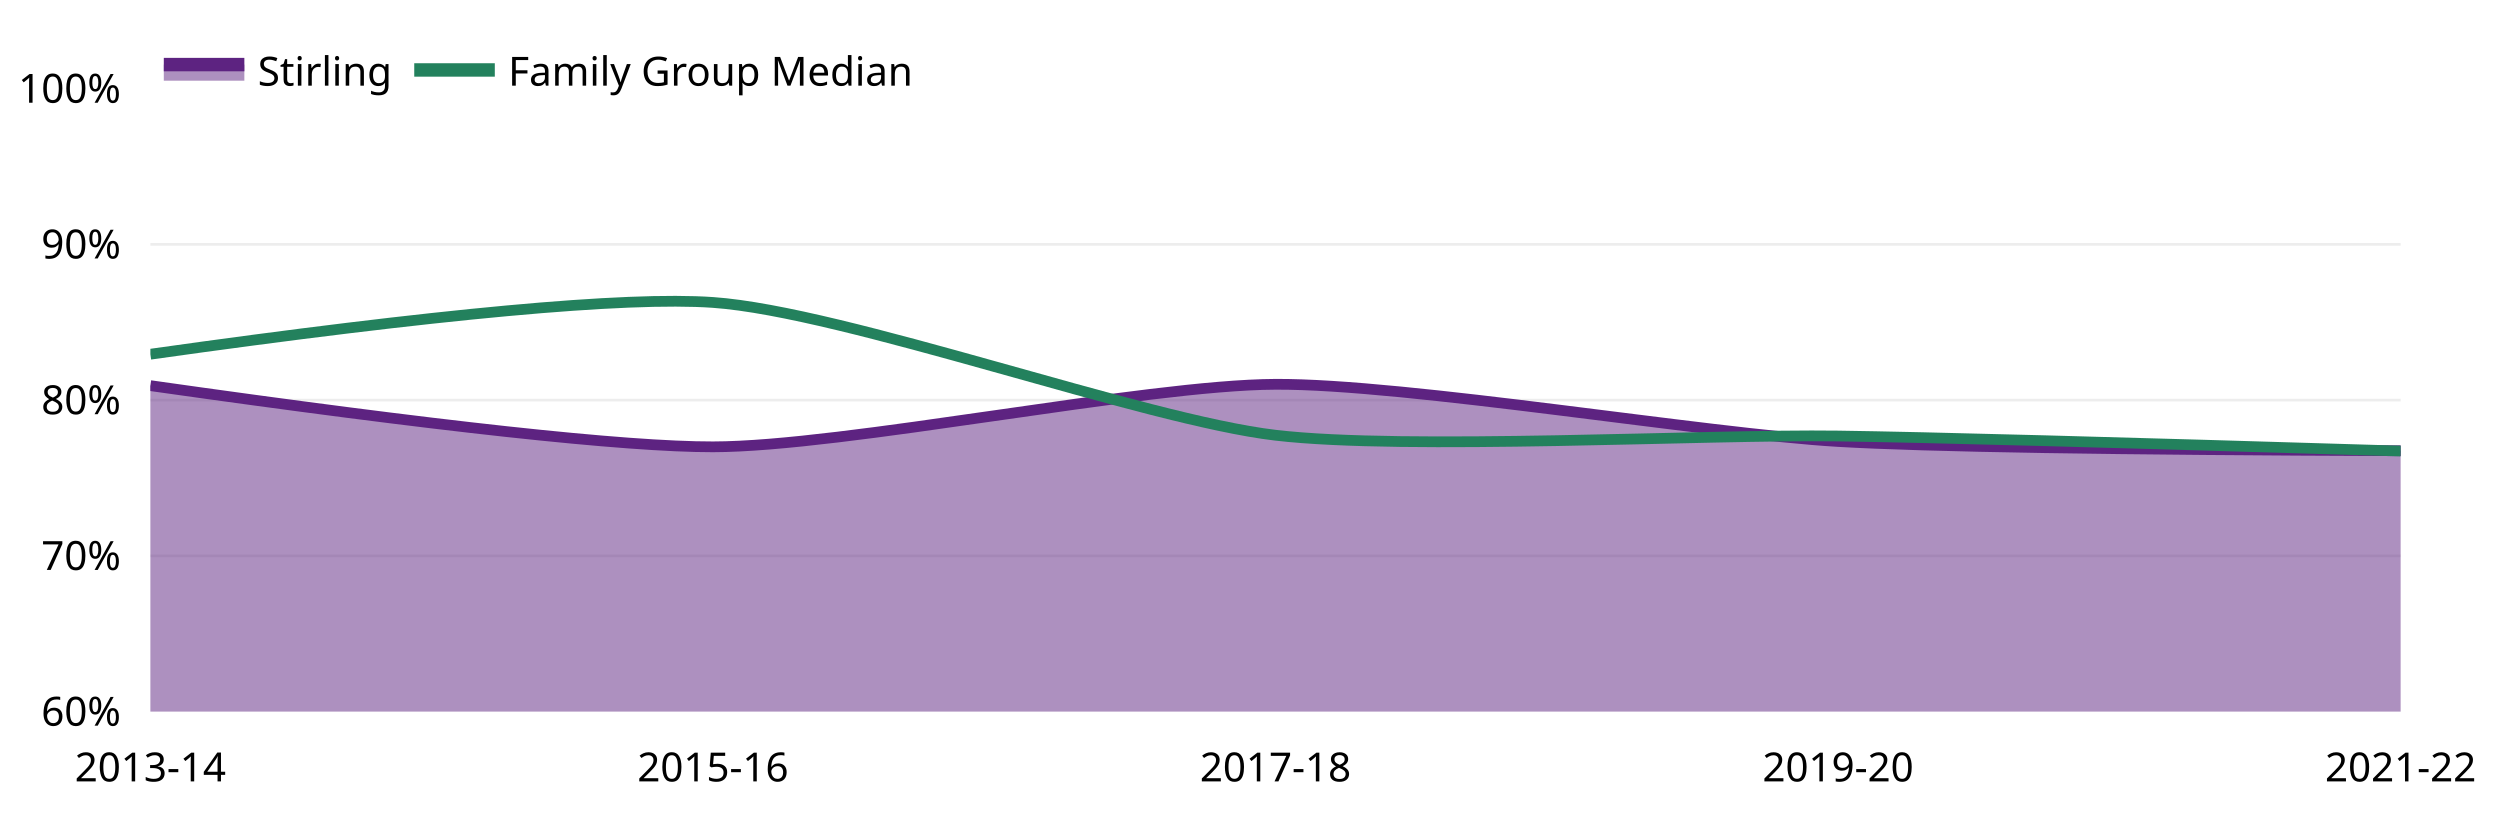
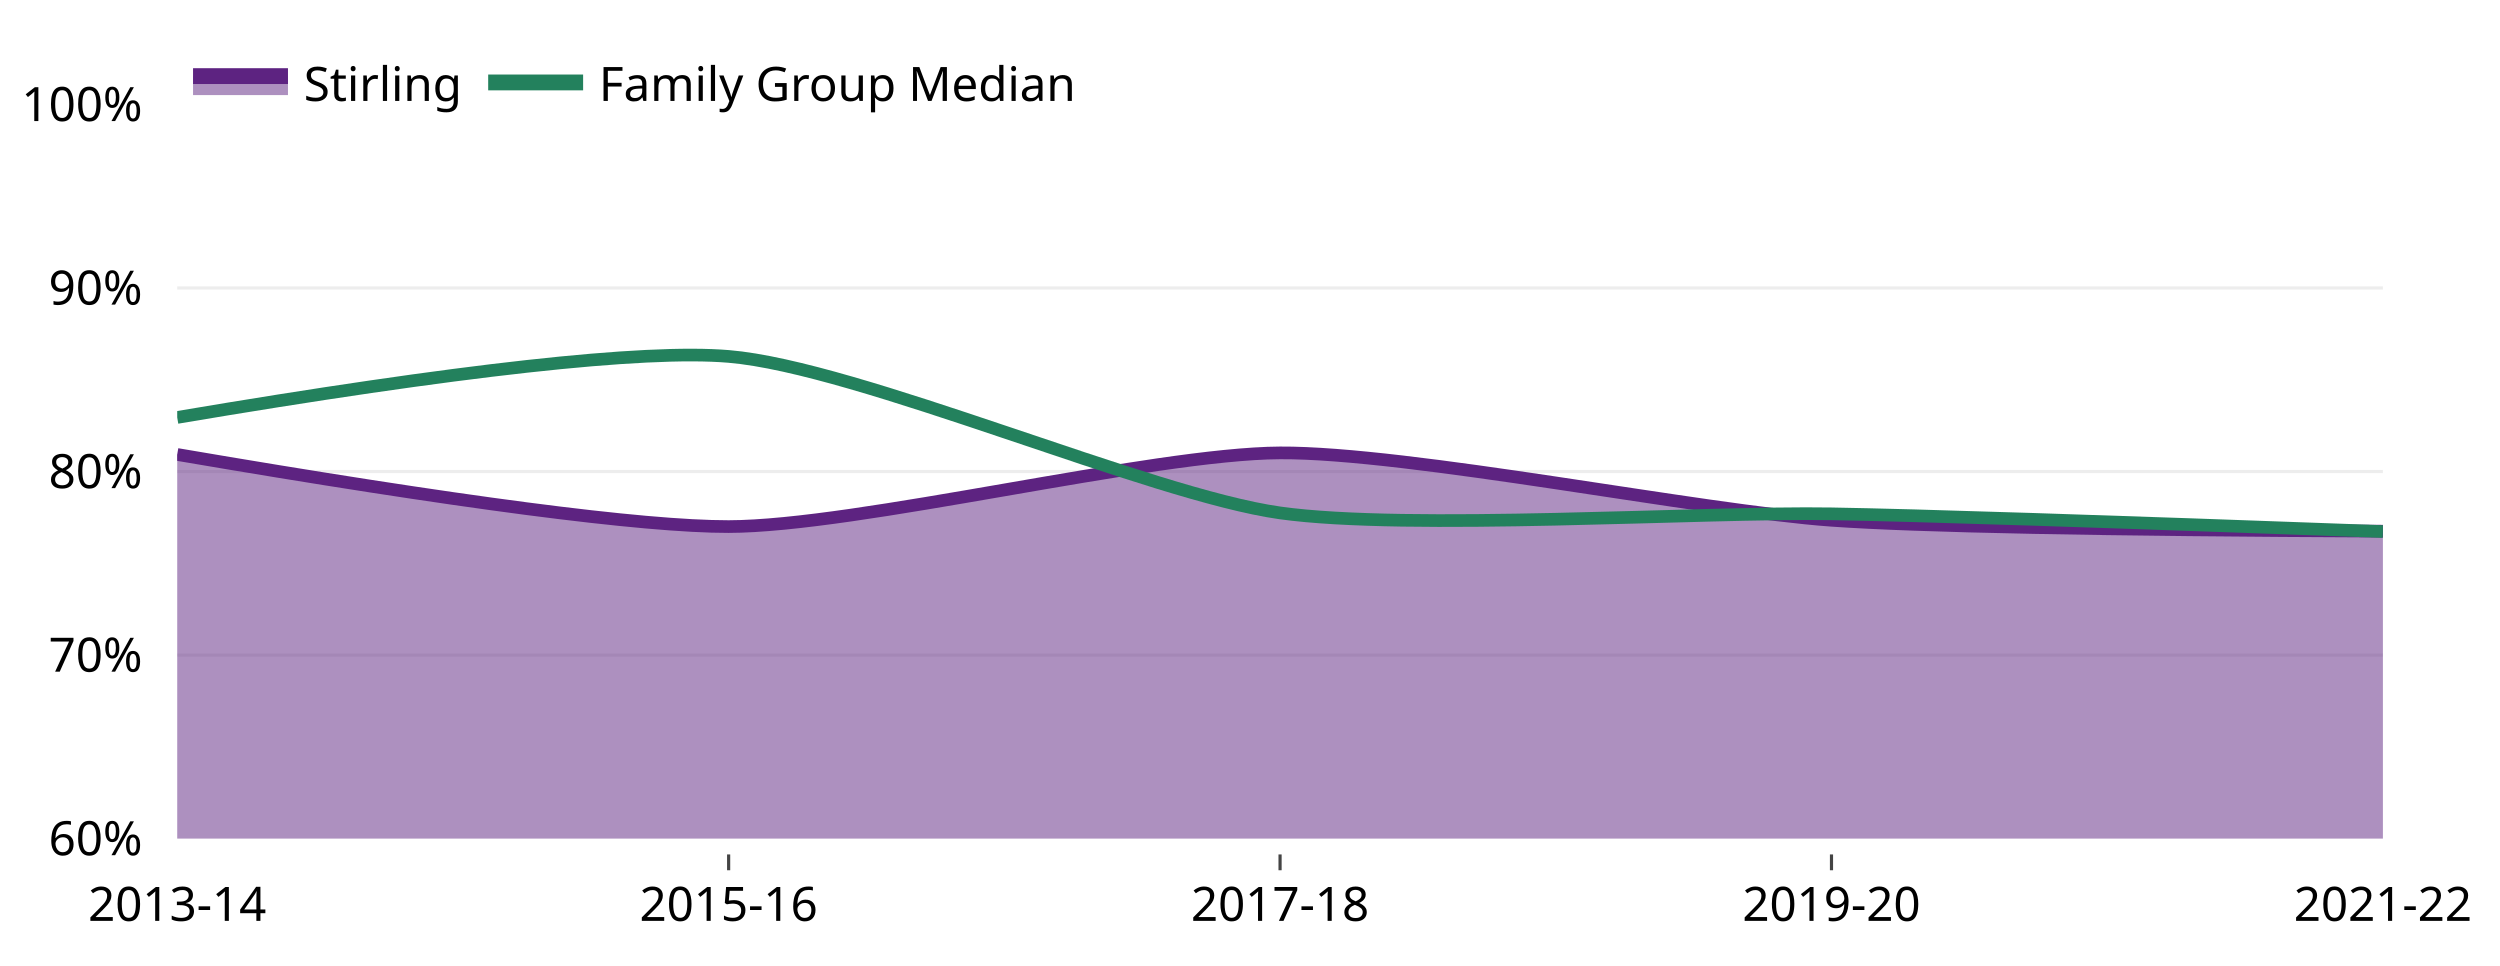
- <svg xmlns="http://www.w3.org/2000/svg" class="main-svg" width="931" height="305" style="" viewBox="0 0 931 305">
-   <rect x="0" y="0" width="931" height="305" style="fill: rgb(255, 255, 255); fill-opacity: 1;" />
-   <defs id="defs-653864">
+ <svg xmlns="http://www.w3.org/2000/svg" class="main-svg" width="790" height="305" style="" viewBox="0 0 790 305">
+   <rect x="0" y="0" width="790" height="305" style="fill: rgb(255, 255, 255); fill-opacity: 1;" />
+   <defs id="defs-8ded7d">
    <g class="clips">
-       <clipPath id="clip653864xyplot" class="plotclip">
-         <rect width="838" height="232" />
+       <clipPath id="clip8ded7dxyplot" class="plotclip">
+         <rect width="697" height="232" />
      </clipPath>
-       <clipPath class="axesclip" id="clip653864x">
-         <rect x="56" y="0" width="838" height="305" />
+       <clipPath class="axesclip" id="clip8ded7dx">
+         <rect x="56" y="0" width="697" height="305" />
      </clipPath>
-       <clipPath class="axesclip" id="clip653864y">
-         <rect x="0" y="33" width="931" height="232" />
+       <clipPath class="axesclip" id="clip8ded7dy">
+         <rect x="0" y="33" width="790" height="232" />
      </clipPath>
-       <clipPath class="axesclip" id="clip653864xy">
-         <rect x="56" y="33" width="838" height="232" />
+       <clipPath class="axesclip" id="clip8ded7dxy">
+         <rect x="56" y="33" width="697" height="232" />
      </clipPath>
    </g>
    <g class="gradients" />
    <g class="patterns" />
  </defs>
  <g class="bglayer">
-     <rect class="bg" x="46" y="23" width="858" height="252" style="fill: rgb(0, 0, 0); fill-opacity: 0; stroke-width: 0;" />
+     <rect class="bg" x="46" y="23" width="717" height="252" style="fill: rgb(0, 0, 0); fill-opacity: 0; stroke-width: 0;" />
  </g>
  <g class="layer-below">
    <g class="imagelayer" />
    <g class="shapelayer" />
  </g>
  <g class="cartesianlayer">
    <g class="subplot xy">
      <g class="layer-subplot">
        <g class="shapelayer" />
        <g class="imagelayer" />
      </g>
      <g class="minor-gridlayer">
        <g class="x" />
        <g class="y" />
      </g>
      <g class="gridlayer">
        <g class="x">
-           <path class="xgrid crisp" transform="translate(265.5,0)" d="M0,33v232" style="stroke: rgb(255, 255, 255); stroke-opacity: 1; stroke-width: 1px;" />
-           <path class="xgrid crisp" transform="translate(475,0)" d="M0,33v232" style="stroke: rgb(255, 255, 255); stroke-opacity: 1; stroke-width: 1px;" />
-           <path class="xgrid crisp" transform="translate(684.5,0)" d="M0,33v232" style="stroke: rgb(255, 255, 255); stroke-opacity: 1; stroke-width: 1px;" />
+           <path class="xgrid crisp" transform="translate(230.25,0)" d="M0,33v232" style="stroke: rgb(255, 255, 255); stroke-opacity: 1; stroke-width: 1px;" />
+           <path class="xgrid crisp" transform="translate(404.5,0)" d="M0,33v232" style="stroke: rgb(255, 255, 255); stroke-opacity: 1; stroke-width: 1px;" />
+           <path class="xgrid crisp" transform="translate(578.75,0)" d="M0,33v232" style="stroke: rgb(255, 255, 255); stroke-opacity: 1; stroke-width: 1px;" />
        </g>
        <g class="y">
-           <path class="ygrid crisp" transform="translate(0,207)" d="M56,0h838" style="stroke: rgb(237, 237, 237); stroke-opacity: 1; stroke-width: 1px;" />
-           <path class="ygrid crisp" transform="translate(0,149)" d="M56,0h838" style="stroke: rgb(237, 237, 237); stroke-opacity: 1; stroke-width: 1px;" />
-           <path class="ygrid crisp" transform="translate(0,91)" d="M56,0h838" style="stroke: rgb(237, 237, 237); stroke-opacity: 1; stroke-width: 1px;" />
+           <path class="ygrid crisp" transform="translate(0,207)" d="M56,0h697" style="stroke: rgb(237, 237, 237); stroke-opacity: 1; stroke-width: 1px;" />
+           <path class="ygrid crisp" transform="translate(0,149)" d="M56,0h697" style="stroke: rgb(237, 237, 237); stroke-opacity: 1; stroke-width: 1px;" />
+           <path class="ygrid crisp" transform="translate(0,91)" d="M56,0h697" style="stroke: rgb(237, 237, 237); stroke-opacity: 1; stroke-width: 1px;" />
        </g>
      </g>
      <g class="zerolinelayer" />
      <path class="xlines-below" />
      <path class="ylines-below" />
      <g class="overlines-below" />
      <g class="xaxislayer-below" />
      <g class="yaxislayer-below" />
      <g class="overaxes-below" />
-       <g class="plot" transform="translate(56,33)" clip-path="url(#clip653864xyplot)">
+       <g class="plot" transform="translate(56,33)" clip-path="url(#clip8ded7dxyplot)">
        <g class="scatterlayer mlayer">
-           <g class="trace scatter trace9f950b" style="stroke-miterlimit: 2;">
+           <g class="trace scatter trace11394b" style="stroke-miterlimit: 2;">
            <g class="fills">
              <g>
-                 <path class="js-fill" d="M838,580L0,580L0,110.61Q160.62,133.46 209.5,133.4C258.39,133.34 370.1,110.34 419,110.11C467.87,109.88 579.56,128.53 628.5,131.41Q677.32,134.29 838,134.85" style="fill: rgb(93, 35, 129); fill-opacity: 0.5; stroke-width: 0;" />
+                 <path class="js-fill" d="M697,580L0,580L0,110.61Q133.6,133.46 174.25,133.4C214.91,133.34 307.83,110.34 348.5,110.11C389.14,109.88 482.02,128.53 522.75,131.41Q563.34,134.28 697,134.85" style="fill: rgb(93, 35, 129); fill-opacity: 0.5; stroke-width: 0;" />
              </g>
            </g>
            <g class="errorbars" />
            <g class="lines">
-               <path class="js-line" d="M0,110.61Q160.62,133.46 209.5,133.4C258.39,133.34 370.1,110.34 419,110.11C467.87,109.88 579.56,128.53 628.5,131.41Q677.32,134.29 838,134.85" style="vector-effect: none; fill: none; stroke: rgb(93, 35, 129); stroke-opacity: 1; stroke-width: 4px; opacity: 1;" />
+               <path class="js-line" d="M0,110.61Q133.6,133.46 174.25,133.4C214.91,133.34 307.83,110.34 348.5,110.11C389.14,109.88 482.02,128.53 522.75,131.41Q563.34,134.28 697,134.85" style="vector-effect: none; fill: none; stroke: rgb(93, 35, 129); stroke-opacity: 1; stroke-width: 4px; opacity: 1;" />
            </g>
            <g class="points" />
            <g class="text" />
          </g>
-           <g class="trace scatter traceaf4007" style="stroke-miterlimit: 2; opacity: 1;">
+           <g class="trace scatter tracefd50d2" style="stroke-miterlimit: 2; opacity: 1;">
            <g class="fills" />
            <g class="errorbars" />
            <g class="lines">
-               <path class="js-line" d="M0,98.91Q160.89,76.22 209.5,79.63C258.67,83.08 369.78,123.32 419,129.08C467.56,134.77 579.62,128.68 628.5,129.37Q677.39,130.06 838,134.97" style="vector-effect: none; fill: none; stroke: rgb(35, 129, 93); stroke-opacity: 1; stroke-width: 4px; opacity: 1;" />
+               <path class="js-line" d="M0,98.91Q133.92,76.27 174.25,79.63C215.25,83.05 307.44,123.33 348.5,129.08C388.77,134.72 482.1,128.68 522.75,129.37Q563.41,130.06 697,134.97" style="vector-effect: none; fill: none; stroke: rgb(35, 129, 93); stroke-opacity: 1; stroke-width: 4px; opacity: 1;" />
            </g>
            <g class="points" />
            <g class="text" />
          </g>
        </g>
      </g>
      <g class="overplot" />
-       <path class="xlines-above crisp" d="M0,0" style="fill: none;" />
+       <path class="xlines-above crisp" d="" style="fill: none; stroke-width: 1px; stroke: rgb(0, 0, 0); stroke-opacity: 0;" />
      <path class="ylines-above crisp" d="M0,0" style="fill: none;" />
      <g class="overlines-above" />
      <g class="xaxislayer-above">
+         <path class="xtick ticks crisp" d="M0,275v-5" transform="translate(230.25,0)" style="stroke: rgb(68, 68, 68); stroke-opacity: 1; stroke-width: 1px;" />
+         <path class="xtick ticks crisp" d="M0,275v-5" transform="translate(404.5,0)" style="stroke: rgb(68, 68, 68); stroke-opacity: 1; stroke-width: 1px;" />
+         <path class="xtick ticks crisp" d="M0,275v-5" transform="translate(578.75,0)" style="stroke: rgb(68, 68, 68); stroke-opacity: 1; stroke-width: 1px;" />
        <g class="xtick">
          <text text-anchor="middle" x="0" y="291" transform="translate(56,0)" style="font-family: 'Segoe UI Semibold'; font-size: 15px; fill: rgb(0, 0, 0); fill-opacity: 1; white-space: pre; opacity: 1;">2013-14</text>
        </g>
        <g class="xtick">
-           <text text-anchor="middle" x="0" y="291" transform="translate(265.5,0)" style="font-family: 'Segoe UI Semibold'; font-size: 15px; fill: rgb(0, 0, 0); fill-opacity: 1; white-space: pre; opacity: 1;">2015-16</text>
+           <text text-anchor="middle" x="0" y="291" transform="translate(230.25,0)" style="font-family: 'Segoe UI Semibold'; font-size: 15px; fill: rgb(0, 0, 0); fill-opacity: 1; white-space: pre; opacity: 1;">2015-16</text>
        </g>
        <g class="xtick">
-           <text text-anchor="middle" x="0" y="291" transform="translate(475,0)" style="font-family: 'Segoe UI Semibold'; font-size: 15px; fill: rgb(0, 0, 0); fill-opacity: 1; white-space: pre; opacity: 1;">2017-18</text>
+           <text text-anchor="middle" x="0" y="291" transform="translate(404.5,0)" style="font-family: 'Segoe UI Semibold'; font-size: 15px; fill: rgb(0, 0, 0); fill-opacity: 1; white-space: pre; opacity: 1;">2017-18</text>
        </g>
        <g class="xtick">
-           <text text-anchor="middle" x="0" y="291" transform="translate(684.5,0)" style="font-family: 'Segoe UI Semibold'; font-size: 15px; fill: rgb(0, 0, 0); fill-opacity: 1; white-space: pre; opacity: 1;">2019-20</text>
+           <text text-anchor="middle" x="0" y="291" transform="translate(578.75,0)" style="font-family: 'Segoe UI Semibold'; font-size: 15px; fill: rgb(0, 0, 0); fill-opacity: 1; white-space: pre; opacity: 1;">2019-20</text>
        </g>
        <g class="xtick">
-           <text text-anchor="middle" x="0" y="291" transform="translate(894,0)" style="font-family: 'Segoe UI Semibold'; font-size: 15px; fill: rgb(0, 0, 0); fill-opacity: 1; white-space: pre; opacity: 1;">2021-22</text>
+           <text text-anchor="middle" x="0" y="291" transform="translate(753,0)" style="font-family: 'Segoe UI Semibold'; font-size: 15px; fill: rgb(0, 0, 0); fill-opacity: 1; white-space: pre; opacity: 1;">2021-22</text>
        </g>
      </g>
      <g class="yaxislayer-above">
        <g class="ytick">
          <text text-anchor="end" x="45" y="5.25" transform="translate(0,265)" style="font-family: 'Segoe UI Semibold'; font-size: 15px; fill: rgb(0, 0, 0); fill-opacity: 1; white-space: pre; opacity: 1;">60%</text>
        </g>
        <g class="ytick">
          <text text-anchor="end" x="45" y="5.25" style="font-family: 'Segoe UI Semibold'; font-size: 15px; fill: rgb(0, 0, 0); fill-opacity: 1; white-space: pre; opacity: 1;" transform="translate(0,207)">70%</text>
        </g>
        <g class="ytick">
          <text text-anchor="end" x="45" y="5.25" style="font-family: 'Segoe UI Semibold'; font-size: 15px; fill: rgb(0, 0, 0); fill-opacity: 1; white-space: pre; opacity: 1;" transform="translate(0,149)">80%</text>
        </g>
        <g class="ytick">
          <text text-anchor="end" x="45" y="5.25" style="font-family: 'Segoe UI Semibold'; font-size: 15px; fill: rgb(0, 0, 0); fill-opacity: 1; white-space: pre; opacity: 1;" transform="translate(0,91)">90%</text>
        </g>
        <g class="ytick">
          <text text-anchor="end" x="45" y="5.25" style="font-family: 'Segoe UI Semibold'; font-size: 15px; fill: rgb(0, 0, 0); fill-opacity: 1; white-space: pre; opacity: 1;" transform="translate(0,33)">100%</text>
        </g>
      </g>
      <g class="overaxes-above" />
    </g>
  </g>
  <g class="polarlayer" />
  <g class="smithlayer" />
  <g class="ternarylayer" />
  <g class="geolayer" />
  <g class="funnelarealayer" />
  <g class="pielayer" />
  <g class="iciclelayer" />
  <g class="treemaplayer" />
  <g class="sunburstlayer" />
  <g class="glimages" />
-   <defs id="topdefs-653864">
+   <defs id="topdefs-8ded7d">
    <g class="clips" />
-     <clipPath id="legend653864">
+     <clipPath id="legend8ded7d">
      <rect width="285" height="33" x="0" y="0" />
    </clipPath>
  </defs>
  <g class="layer-above">
    <g class="imagelayer" />
    <g class="shapelayer" />
  </g>
  <g class="infolayer">
    <g class="legend" pointer-events="all" transform="translate(56,9.8)">
      <rect class="bg" shape-rendering="crispEdges" width="285" height="33" x="0" y="0" style="stroke: rgb(68, 68, 68); stroke-opacity: 1; fill: rgb(0, 0, 0); fill-opacity: 0; stroke-width: 0px;" />
-       <g class="scrollbox" transform="" clip-path="url(#legend653864)">
+       <g class="scrollbox" transform="" clip-path="url(#legend8ded7d)">
        <g class="groups">
          <g class="traces" transform="translate(0,16.25)" style="opacity: 1;">
            <text class="legendtext" text-anchor="start" x="40" y="5.85" style="font-family: 'Segoe UI Semibold'; font-size: 15px; fill: rgb(0, 0, 0); fill-opacity: 1; white-space: pre;">Stirling</text>
            <g class="layers">
              <g class="legendfill">
                <path class="js-fill" d="M5,-2h30v6h-30z" style="stroke-width: 0; fill: rgb(93, 35, 129); fill-opacity: 0.5;" />
              </g>
              <g class="legendlines">
                <path class="js-line" d="M5,-2h30" style="fill: none; stroke: rgb(93, 35, 129); stroke-opacity: 1; stroke-width: 5px;" />
              </g>
              <g class="legendsymbols">
                <g class="legendpoints" />
              </g>
            </g>
            <rect class="legendtoggle" x="0" y="-11.25" width="90.766" height="22.5" style="fill: rgb(0, 0, 0); fill-opacity: 0;" />
          </g>
          <g class="traces" transform="translate(93.26562,16.25)" style="opacity: 1;">
            <text class="legendtext" text-anchor="start" x="40" y="5.85" style="font-family: 'Segoe UI Semibold'; font-size: 15px; fill: rgb(0, 0, 0); fill-opacity: 1; white-space: pre;">Family Group Median</text>
            <g class="layers" style="opacity: 1;">
              <g class="legendfill" />
              <g class="legendlines">
                <path class="js-line" d="M5,0h30" style="fill: none; stroke: rgb(35, 129, 93); stroke-opacity: 1; stroke-width: 5px;" />
              </g>
              <g class="legendsymbols">
                <g class="legendpoints" />
              </g>
            </g>
            <rect class="legendtoggle" x="0" y="-11.25" width="188.609" height="22.5" style="fill: rgb(0, 0, 0); fill-opacity: 0;" />
          </g>
        </g>
      </g>
      <rect class="scrollbar" rx="20" ry="3" width="0" height="0" x="0" y="0" style="fill: rgb(128, 139, 164); fill-opacity: 1;" />
    </g>
    <g class="g-gtitle" />
    <g class="g-xtitle" />
    <g class="g-ytitle" />
  </g>
</svg>
